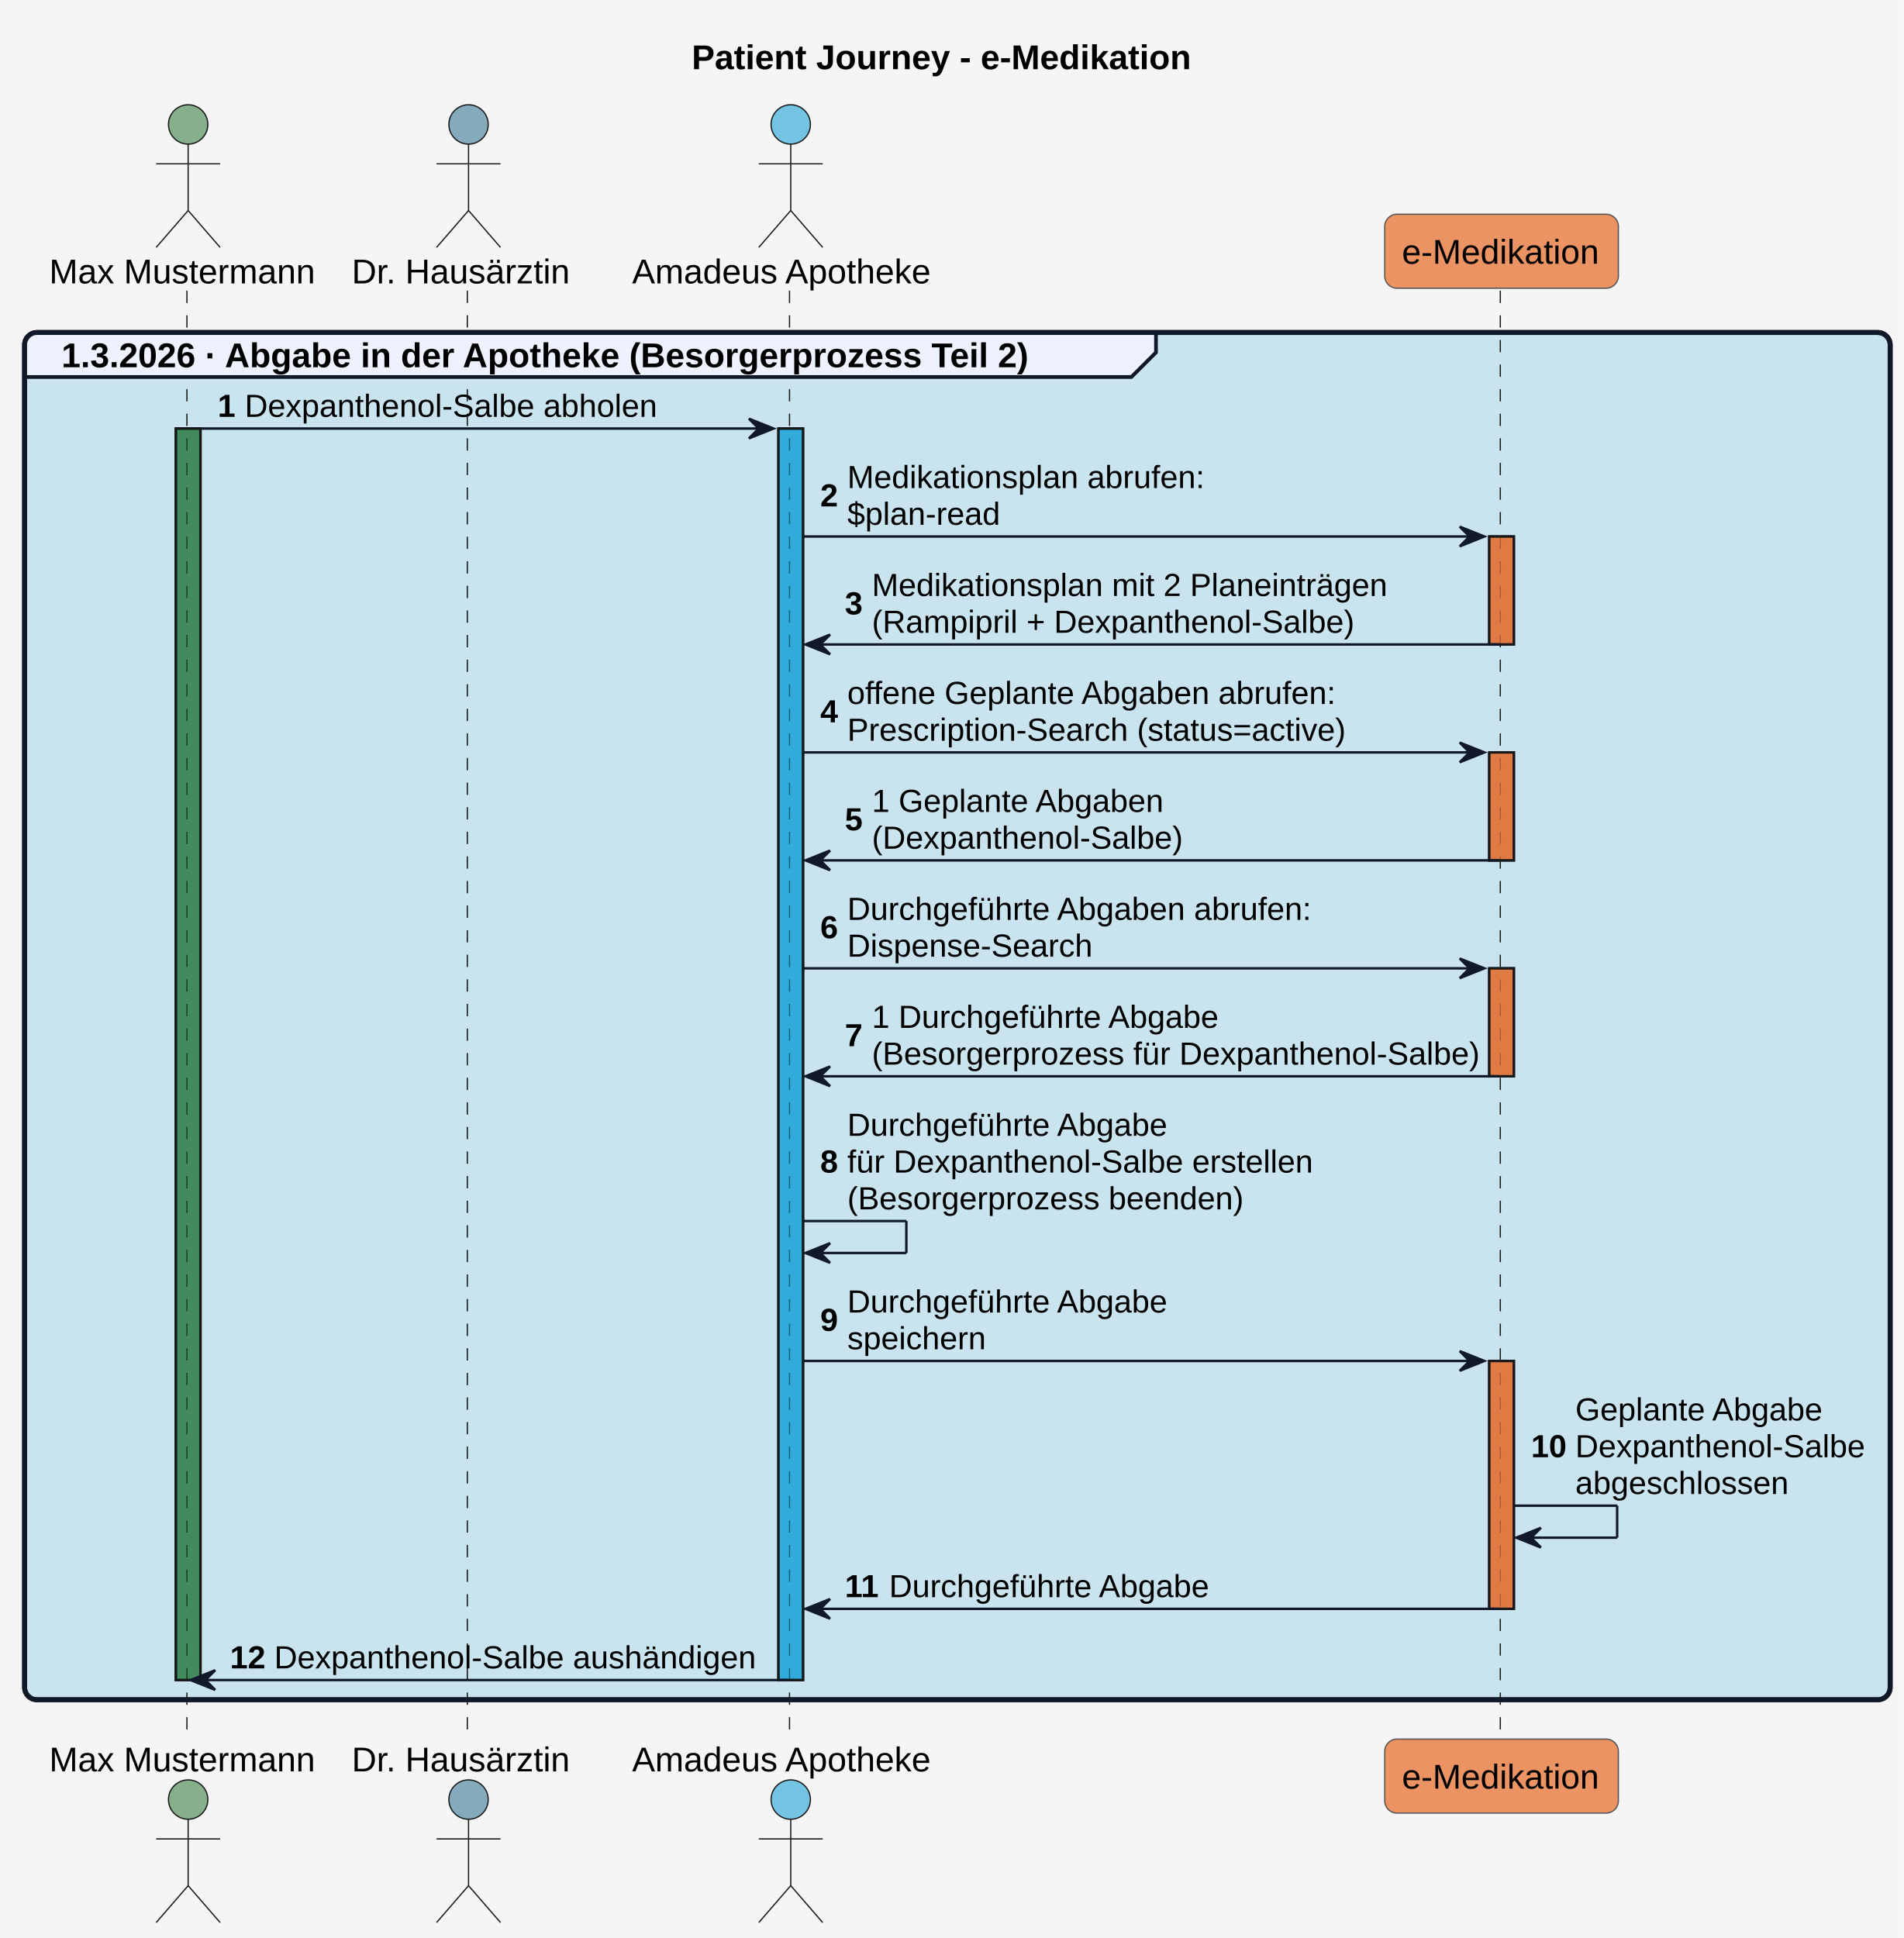
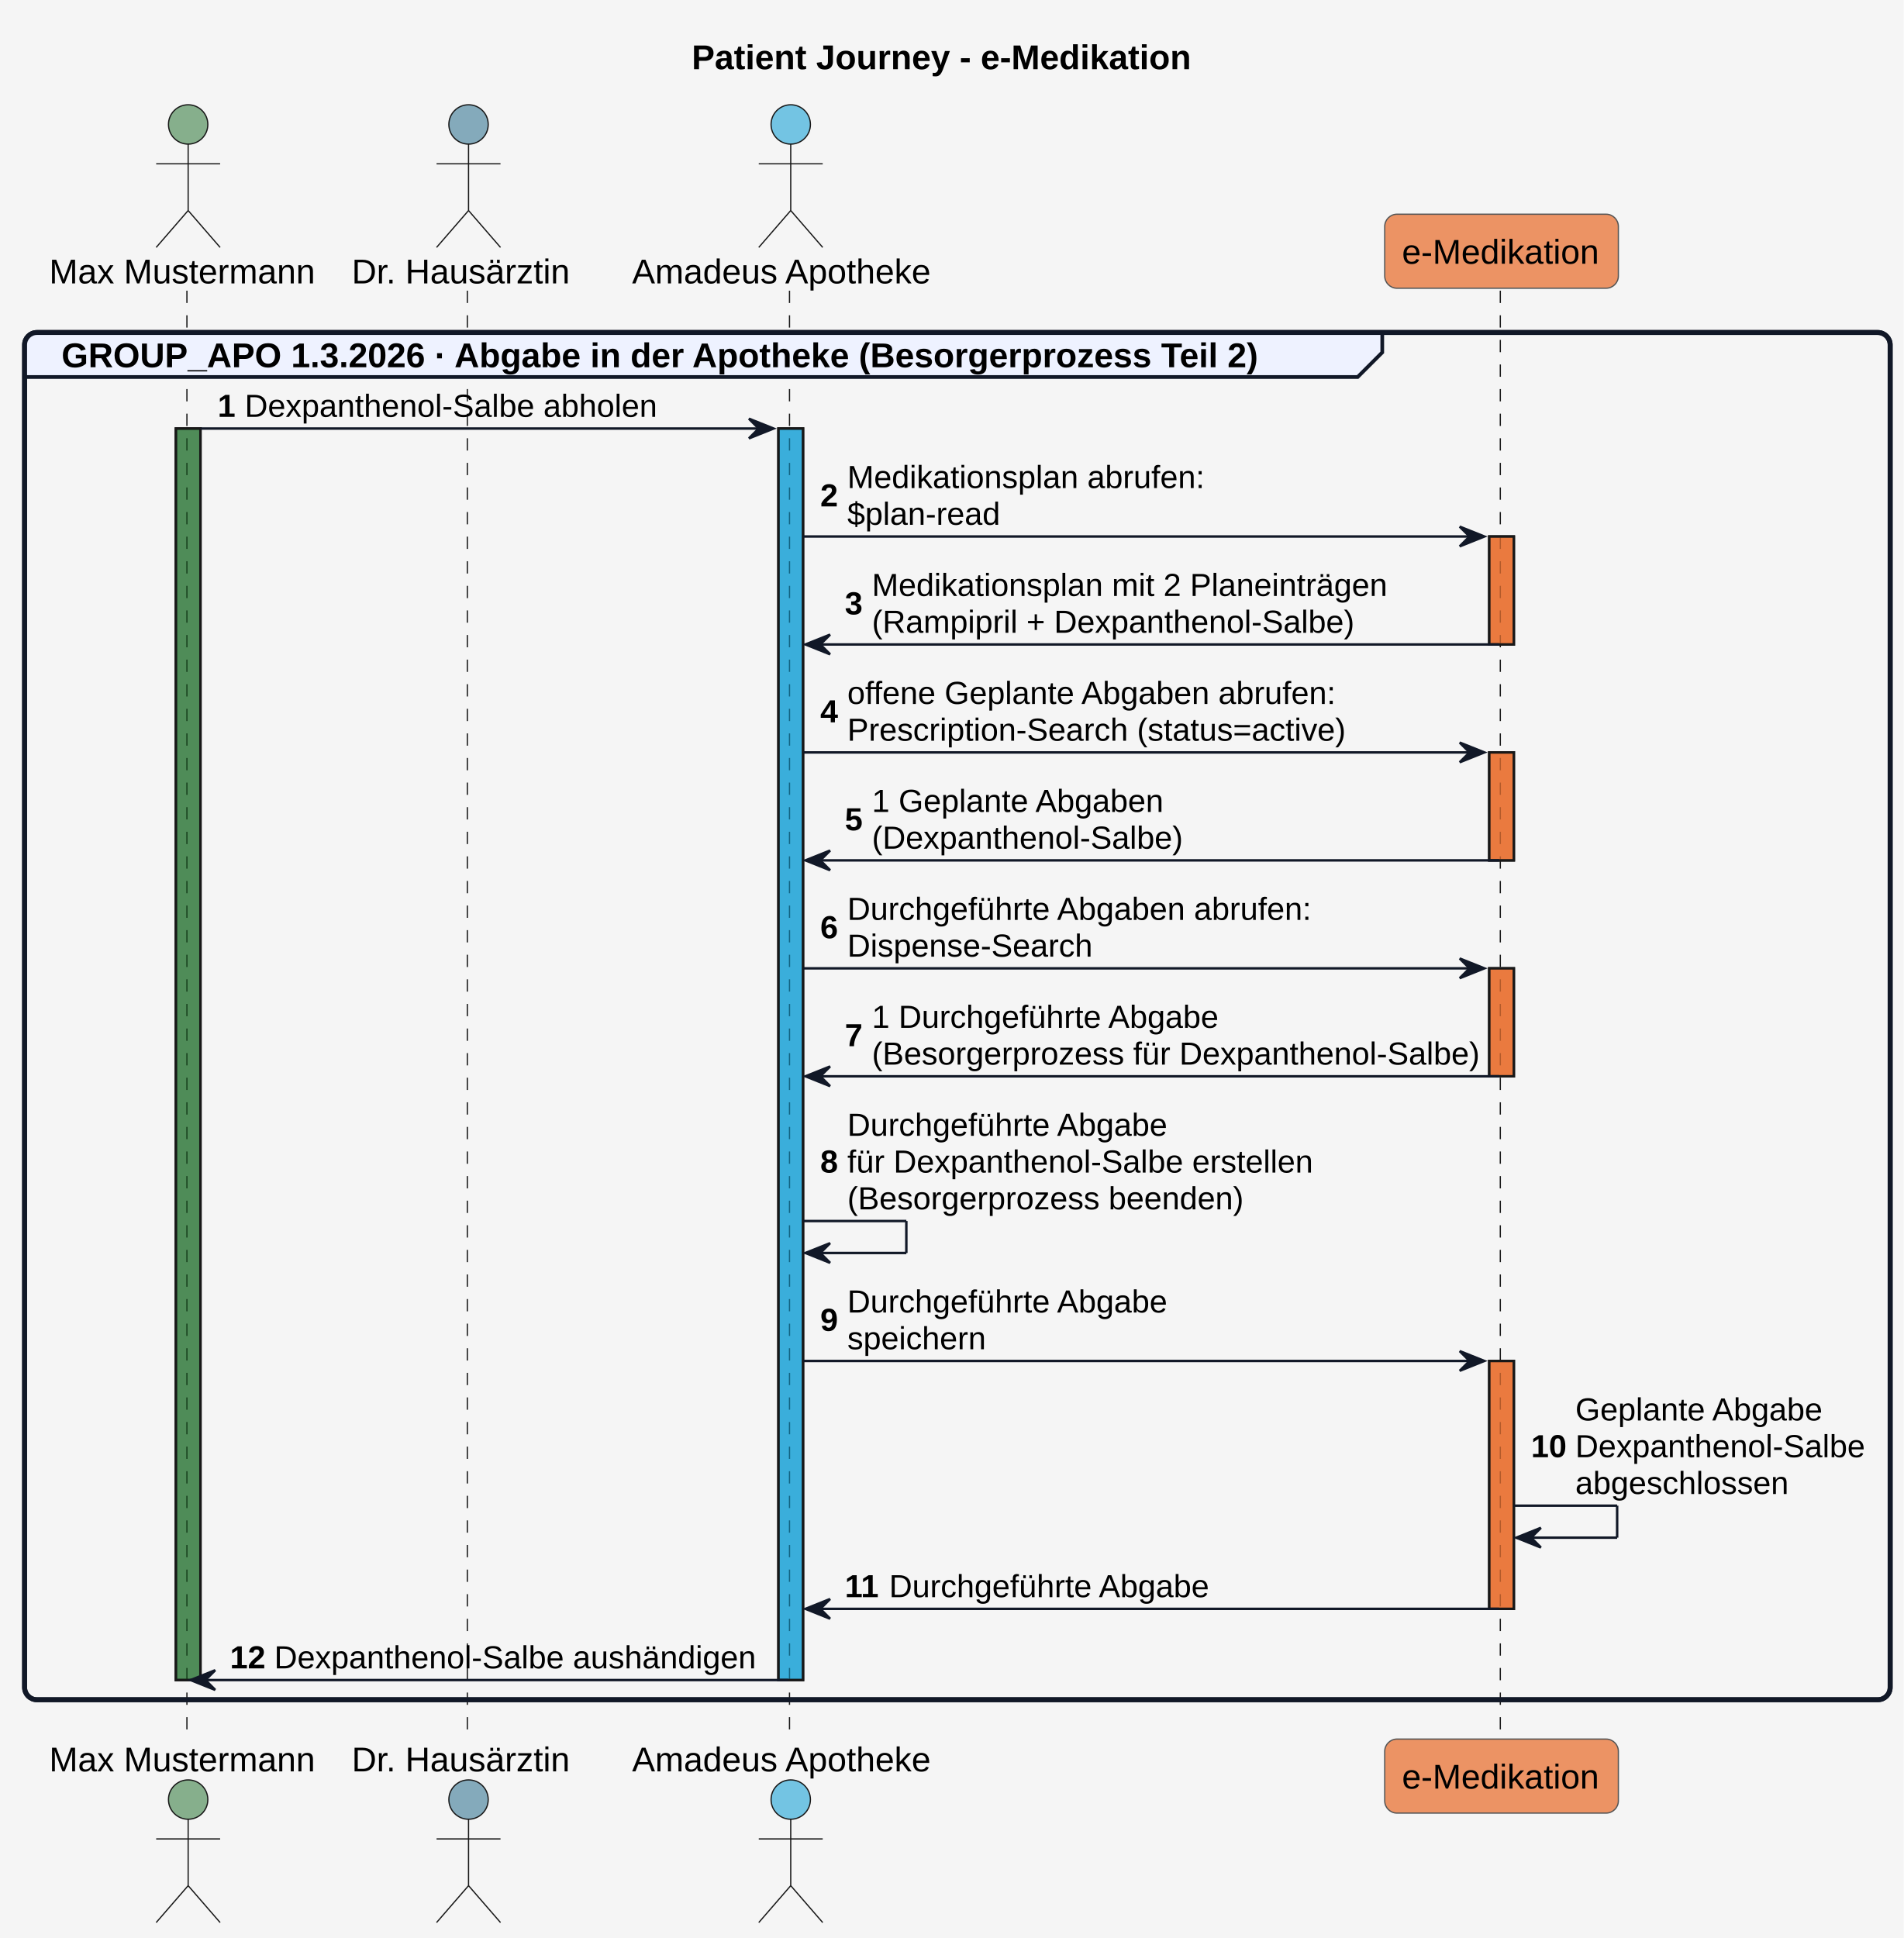
<svg xmlns="http://www.w3.org/2000/svg" contentStyleType="text/css" height="788px" preserveAspectRatio="none" style="width:774px;height:788px;background:#F5F5F5;" version="1.1" viewBox="0 0 774 788" width="774px" zoomAndPan="magnify">
  <defs />
  <g>
    <rect fill="#F5F5F5" height="788" style="stroke:none;stroke-width:1.0;" width="774" x="0" y="0" />
    <text fill="#000000" font-family="Arial" font-size="14" font-weight="bold" lengthAdjust="spacing" textLength="215" x="281.25" y="28.132">Patient Journey - e-Medikation</text>
    <rect fill="#196B24" fill-opacity="0.502" height="508.872" style="stroke:#181818;stroke-width:1.0;" width="10" x="71.5" y="174.245" />
    <rect fill="#0F9ED5" fill-opacity="0.565" height="508.872" style="stroke:#181818;stroke-width:1.0;" width="10" x="316.5" y="174.245" />
    <rect fill="#E97232" fill-opacity="0.741" height="43.898" style="stroke:#181818;stroke-width:1.0;" width="10" x="605.5" y="218.142" />
    <rect fill="#E97232" fill-opacity="0.741" height="43.898" style="stroke:#181818;stroke-width:1.0;" width="10" x="605.5" y="305.937" />
    <rect fill="#E97232" fill-opacity="0.741" height="43.898" style="stroke:#181818;stroke-width:1.0;" width="10" x="605.5" y="393.732" />
    <rect fill="#E97232" fill-opacity="0.741" height="100.795" style="stroke:#181818;stroke-width:1.0;" width="10" x="605.5" y="553.373" />
-     <rect fill="#0F9ED5" fill-opacity="0.188" height="555.919" rx="5" ry="5" style="stroke:#111827;stroke-width:2.0;" width="758.5" x="10" y="135.197" />
+     <rect fill="none" height="555.919" rx="5" ry="5" style="stroke:#111827;stroke-width:2.0;" width="758.5" x="10" y="135.197" />
    <line style="stroke:#181818;stroke-width:0.5;stroke-dasharray:5.0,5.0;" x1="76" x2="76" y1="118.197" y2="708.117" />
    <line style="stroke:#181818;stroke-width:0.5;stroke-dasharray:5.0,5.0;" x1="190" x2="190" y1="118.197" y2="708.117" />
    <line style="stroke:#181818;stroke-width:0.5;stroke-dasharray:5.0,5.0;" x1="321" x2="321" y1="118.197" y2="708.117" />
    <line style="stroke:#181818;stroke-width:0.5;stroke-dasharray:5.0,5.0;" x1="610" x2="610" y1="118.197" y2="708.117" />
    <text fill="#000000" font-family="Arial" font-size="14" lengthAdjust="spacing" textLength="107" x="20" y="115.231">Max Mustermann</text>
    <ellipse cx="76.5" cy="50.599" fill="#196B24" fill-opacity="0.502" rx="8" ry="8" style="stroke:#181818;stroke-width:0.5;" />
    <path d="M76.5,58.599 L76.5,85.599 M63.5,66.599 L89.5,66.599 M76.5,85.599 L63.5,100.599 M76.5,85.599 L89.5,100.599 " fill="none" style="stroke:#181818;stroke-width:0.5;" />
    <text fill="#000000" font-family="Arial" font-size="14" lengthAdjust="spacing" textLength="107" x="20" y="720.249">Max Mustermann</text>
    <ellipse cx="76.5" cy="731.715" fill="#196B24" fill-opacity="0.502" rx="8" ry="8" style="stroke:#181818;stroke-width:0.5;" />
    <path d="M76.5,739.715 L76.5,766.715 M63.5,747.715 L89.5,747.715 M76.5,766.715 L63.5,781.715 M76.5,766.715 L89.5,781.715 " fill="none" style="stroke:#181818;stroke-width:0.5;" />
    <text fill="#000000" font-family="Arial" font-size="14" lengthAdjust="spacing" textLength="89" x="143" y="115.231">Dr. Hausärztin</text>
    <ellipse cx="190.5" cy="50.599" fill="#156082" fill-opacity="0.502" rx="8" ry="8" style="stroke:#181818;stroke-width:0.5;" />
    <path d="M190.5,58.599 L190.5,85.599 M177.5,66.599 L203.5,66.599 M190.5,85.599 L177.5,100.599 M190.5,85.599 L203.5,100.599 " fill="none" style="stroke:#181818;stroke-width:0.5;" />
    <text fill="#000000" font-family="Arial" font-size="14" lengthAdjust="spacing" textLength="89" x="143" y="720.249">Dr. Hausärztin</text>
    <ellipse cx="190.5" cy="731.715" fill="#156082" fill-opacity="0.502" rx="8" ry="8" style="stroke:#181818;stroke-width:0.5;" />
    <path d="M190.5,739.715 L190.5,766.715 M177.5,747.715 L203.5,747.715 M190.5,766.715 L177.5,781.715 M190.5,766.715 L203.5,781.715 " fill="none" style="stroke:#181818;stroke-width:0.5;" />
    <text fill="#000000" font-family="Arial" font-size="14" lengthAdjust="spacing" textLength="123" x="257" y="115.231">Amadeus Apotheke</text>
    <ellipse cx="321.5" cy="50.599" fill="#0F9ED5" fill-opacity="0.565" rx="8" ry="8" style="stroke:#181818;stroke-width:0.5;" />
    <path d="M321.5,58.599 L321.5,85.599 M308.5,66.599 L334.5,66.599 M321.5,85.599 L308.5,100.599 M321.5,85.599 L334.5,100.599 " fill="none" style="stroke:#181818;stroke-width:0.5;" />
    <text fill="#000000" font-family="Arial" font-size="14" lengthAdjust="spacing" textLength="123" x="257" y="720.249">Amadeus Apotheke</text>
    <ellipse cx="321.5" cy="731.715" fill="#0F9ED5" fill-opacity="0.565" rx="8" ry="8" style="stroke:#181818;stroke-width:0.5;" />
    <path d="M321.5,739.715 L321.5,766.715 M308.5,747.715 L334.5,747.715 M321.5,766.715 L308.5,781.715 M321.5,766.715 L334.5,781.715 " fill="none" style="stroke:#181818;stroke-width:0.5;" />
    <rect fill="#E97232" fill-opacity="0.741" height="30.099" rx="5" ry="5" style="stroke:#555555;stroke-width:0.5;" width="95" x="563" y="87.099" />
    <text fill="#000000" font-family="Arial" font-size="14" lengthAdjust="spacing" textLength="81" x="570" y="107.231">e-Medikation</text>
    <rect fill="#E97232" fill-opacity="0.741" height="30.099" rx="5" ry="5" style="stroke:#555555;stroke-width:0.5;" width="95" x="563" y="707.117" />
    <text fill="#000000" font-family="Arial" font-size="14" lengthAdjust="spacing" textLength="81" x="570" y="727.249">e-Medikation</text>
    <rect fill="#196B24" fill-opacity="0.502" height="508.872" style="stroke:#181818;stroke-width:1.0;" width="10" x="71.5" y="174.245" />
    <rect fill="#0F9ED5" fill-opacity="0.565" height="508.872" style="stroke:#181818;stroke-width:1.0;" width="10" x="316.5" y="174.245" />
    <rect fill="#E97232" fill-opacity="0.741" height="43.898" style="stroke:#181818;stroke-width:1.0;" width="10" x="605.5" y="218.142" />
    <rect fill="#E97232" fill-opacity="0.741" height="43.898" style="stroke:#181818;stroke-width:1.0;" width="10" x="605.5" y="305.937" />
    <rect fill="#E97232" fill-opacity="0.741" height="43.898" style="stroke:#181818;stroke-width:1.0;" width="10" x="605.5" y="393.732" />
    <rect fill="#E97232" fill-opacity="0.741" height="100.795" style="stroke:#181818;stroke-width:1.0;" width="10" x="605.5" y="553.373" />
-     <path d="M15,135.197 L470,135.197 L470,143.296 L460,153.296 L10,153.296 L10,140.197 A5,5 0 0 1 15,135.197 " fill="#EEF2FF" style="stroke:#111827;stroke-width:1.5;" />
+     <path d="M15,135.197 L562,135.197 L562,143.296 L552,153.296 L10,153.296 L10,140.197 A5,5 0 0 1 15,135.197 " fill="#EEF2FF" style="stroke:#111827;stroke-width:1.5;" />
    <rect fill="none" height="555.919" rx="5" ry="5" style="stroke:#111827;stroke-width:2.0;" width="758.5" x="10" y="135.197" />
-     <text fill="#000000" font-family="Arial" font-size="14" font-weight="bold" lengthAdjust="spacing" textLength="415" x="25" y="149.329">1.3.2026 · Abgabe in der Apotheke (Besorgerprozess Teil 2)</text>
+     <text fill="#000000" font-family="Arial" font-size="14" font-weight="bold" lengthAdjust="spacing" textLength="507" x="25" y="149.329">GROUP_APO 1.3.2026 · Abgabe in der Apotheke (Besorgerprozess Teil 2)</text>
    <polygon fill="#111827" points="304.5,170.245,314.5,174.245,304.5,178.245,308.5,174.245" style="stroke:#111827;stroke-width:1.0;" />
    <line style="stroke:#111827;stroke-width:1.0;" x1="81.5" x2="310.5" y1="174.245" y2="174.245" />
    <text fill="#000000" font-family="Arial" font-size="13" font-weight="bold" lengthAdjust="spacing" textLength="7" x="88.5" y="169.49">1</text>
    <text fill="#000000" font-family="Arial" font-size="13" lengthAdjust="spacing" textLength="165" x="99.5" y="169.49">Dexpanthenol-Salbe abholen</text>
    <polygon fill="#111827" points="593.5,214.142,603.5,218.142,593.5,222.142,597.5,218.142" style="stroke:#111827;stroke-width:1.0;" />
    <line style="stroke:#111827;stroke-width:1.0;" x1="326.5" x2="599.5" y1="218.142" y2="218.142" />
    <text fill="#000000" font-family="Arial" font-size="13" font-weight="bold" lengthAdjust="spacing" textLength="7" x="333.5" y="205.913">2</text>
    <text fill="#000000" font-family="Arial" font-size="13" lengthAdjust="spacing" textLength="144" x="344.5" y="198.439">Medikationsplan abrufen:</text>
    <text fill="#000000" font-family="Arial" font-size="13" lengthAdjust="spacing" textLength="60" x="344.5" y="213.387">$plan-read</text>
    <polygon fill="#111827" points="337.5,258.04,327.5,262.04,337.5,266.04,333.5,262.04" style="stroke:#111827;stroke-width:1.0;" />
    <line style="stroke:#111827;stroke-width:1.0;" x1="331.5" x2="609.5" y1="262.04" y2="262.04" />
    <text fill="#000000" font-family="Arial" font-size="13" font-weight="bold" lengthAdjust="spacing" textLength="7" x="343.5" y="249.81">3</text>
    <text fill="#000000" font-family="Arial" font-size="13" lengthAdjust="spacing" textLength="210" x="354.5" y="242.336">Medikationsplan mit 2 Planeinträgen</text>
    <text fill="#000000" font-family="Arial" font-size="13" lengthAdjust="spacing" textLength="194" x="354.5" y="257.285">(Rampipril + Dexpanthenol-Salbe)</text>
    <polygon fill="#111827" points="593.5,301.937,603.5,305.937,593.5,309.937,597.5,305.937" style="stroke:#111827;stroke-width:1.0;" />
    <line style="stroke:#111827;stroke-width:1.0;" x1="326.5" x2="599.5" y1="305.937" y2="305.937" />
    <text fill="#000000" font-family="Arial" font-size="13" font-weight="bold" lengthAdjust="spacing" textLength="7" x="333.5" y="293.708">4</text>
    <text fill="#000000" font-family="Arial" font-size="13" lengthAdjust="spacing" textLength="195" x="344.5" y="286.233">offene Geplante Abgaben abrufen:</text>
    <text fill="#000000" font-family="Arial" font-size="13" lengthAdjust="spacing" textLength="203" x="344.5" y="301.182">Prescription-Search (status=active)</text>
    <polygon fill="#111827" points="337.5,345.834,327.5,349.834,337.5,353.834,333.5,349.834" style="stroke:#111827;stroke-width:1.0;" />
    <line style="stroke:#111827;stroke-width:1.0;" x1="331.5" x2="609.5" y1="349.834" y2="349.834" />
    <text fill="#000000" font-family="Arial" font-size="13" font-weight="bold" lengthAdjust="spacing" textLength="7" x="343.5" y="337.605">5</text>
    <text fill="#000000" font-family="Arial" font-size="13" lengthAdjust="spacing" textLength="118" x="354.5" y="330.131">1 Geplante Abgaben</text>
    <text fill="#000000" font-family="Arial" font-size="13" lengthAdjust="spacing" textLength="124" x="354.5" y="345.08">(Dexpanthenol-Salbe)</text>
    <polygon fill="#111827" points="593.5,389.732,603.5,393.732,593.5,397.732,597.5,393.732" style="stroke:#111827;stroke-width:1.0;" />
    <line style="stroke:#111827;stroke-width:1.0;" x1="326.5" x2="599.5" y1="393.732" y2="393.732" />
    <text fill="#000000" font-family="Arial" font-size="13" font-weight="bold" lengthAdjust="spacing" textLength="7" x="333.5" y="381.503">6</text>
    <text fill="#000000" font-family="Arial" font-size="13" lengthAdjust="spacing" textLength="185" x="344.5" y="374.028">Durchgeführte Abgaben abrufen:</text>
    <text fill="#000000" font-family="Arial" font-size="13" lengthAdjust="spacing" textLength="99" x="344.5" y="388.977">Dispense-Search</text>
    <polygon fill="#111827" points="337.5,433.629,327.5,437.629,337.5,441.629,333.5,437.629" style="stroke:#111827;stroke-width:1.0;" />
    <line style="stroke:#111827;stroke-width:1.0;" x1="331.5" x2="609.5" y1="437.629" y2="437.629" />
    <text fill="#000000" font-family="Arial" font-size="13" font-weight="bold" lengthAdjust="spacing" textLength="7" x="343.5" y="425.4">7</text>
    <text fill="#000000" font-family="Arial" font-size="13" lengthAdjust="spacing" textLength="139" x="354.5" y="417.926">1 Durchgeführte Abgabe</text>
    <text fill="#000000" font-family="Arial" font-size="13" lengthAdjust="spacing" textLength="244" x="354.5" y="432.875">(Besorgerprozess für Dexpanthenol-Salbe)</text>
    <line style="stroke:#111827;stroke-width:1.0;" x1="326.5" x2="368.5" y1="496.476" y2="496.476" />
    <line style="stroke:#111827;stroke-width:1.0;" x1="368.5" x2="368.5" y1="496.476" y2="509.476" />
    <line style="stroke:#111827;stroke-width:1.0;" x1="327.5" x2="368.5" y1="509.476" y2="509.476" />
    <polygon fill="#111827" points="337.5,505.476,327.5,509.476,337.5,513.476,333.5,509.476" style="stroke:#111827;stroke-width:1.0;" />
    <text fill="#000000" font-family="Arial" font-size="13" font-weight="bold" lengthAdjust="spacing" textLength="7" x="333.5" y="476.772">8</text>
    <text fill="#000000" font-family="Arial" font-size="13" lengthAdjust="spacing" textLength="128" x="344.5" y="461.823">Durchgeführte Abgabe</text>
    <text fill="#000000" font-family="Arial" font-size="13" lengthAdjust="spacing" textLength="187" x="344.5" y="476.772">für Dexpanthenol-Salbe erstellen</text>
    <text fill="#000000" font-family="Arial" font-size="13" lengthAdjust="spacing" textLength="159" x="344.5" y="491.721">(Besorgerprozess beenden)</text>
    <polygon fill="#111827" points="593.5,549.373,603.5,553.373,593.5,557.373,597.5,553.373" style="stroke:#111827;stroke-width:1.0;" />
    <line style="stroke:#111827;stroke-width:1.0;" x1="326.5" x2="599.5" y1="553.373" y2="553.373" />
    <text fill="#000000" font-family="Arial" font-size="13" font-weight="bold" lengthAdjust="spacing" textLength="7" x="333.5" y="541.144">9</text>
    <text fill="#000000" font-family="Arial" font-size="13" lengthAdjust="spacing" textLength="128" x="344.5" y="533.669">Durchgeführte Abgabe</text>
    <text fill="#000000" font-family="Arial" font-size="13" lengthAdjust="spacing" textLength="56" x="344.5" y="548.618">speichern</text>
    <line style="stroke:#111827;stroke-width:1.0;" x1="615.5" x2="657.5" y1="612.219" y2="612.219" />
    <line style="stroke:#111827;stroke-width:1.0;" x1="657.5" x2="657.5" y1="612.219" y2="625.219" />
    <line style="stroke:#111827;stroke-width:1.0;" x1="616.5" x2="657.5" y1="625.219" y2="625.219" />
    <polygon fill="#111827" points="626.5,621.219,616.5,625.219,626.5,629.219,622.5,625.219" style="stroke:#111827;stroke-width:1.0;" />
    <text fill="#000000" font-family="Arial" font-size="13" font-weight="bold" lengthAdjust="spacing" textLength="14" x="622.5" y="592.516">10</text>
    <text fill="#000000" font-family="Arial" font-size="13" lengthAdjust="spacing" textLength="100" x="640.5" y="577.567">Geplante Abgabe</text>
    <text fill="#000000" font-family="Arial" font-size="13" lengthAdjust="spacing" textLength="116" x="640.5" y="592.516">Dexpanthenol-Salbe</text>
    <text fill="#000000" font-family="Arial" font-size="13" lengthAdjust="spacing" textLength="87" x="640.5" y="607.464">abgeschlossen</text>
    <polygon fill="#111827" points="337.5,650.168,327.5,654.168,337.5,658.168,333.5,654.168" style="stroke:#111827;stroke-width:1.0;" />
    <line style="stroke:#111827;stroke-width:1.0;" x1="331.5" x2="609.5" y1="654.168" y2="654.168" />
    <text fill="#000000" font-family="Arial" font-size="13" font-weight="bold" lengthAdjust="spacing" textLength="14" x="343.5" y="649.413">11</text>
    <text fill="#000000" font-family="Arial" font-size="13" lengthAdjust="spacing" textLength="128" x="361.5" y="649.413">Durchgeführte Abgabe</text>
    <polygon fill="#111827" points="87.5,679.117,77.5,683.117,87.5,687.117,83.5,683.117" style="stroke:#111827;stroke-width:1.0;" />
    <line style="stroke:#111827;stroke-width:1.0;" x1="81.5" x2="320.5" y1="683.117" y2="683.117" />
    <text fill="#000000" font-family="Arial" font-size="13" font-weight="bold" lengthAdjust="spacing" textLength="14" x="93.5" y="678.362">12</text>
    <text fill="#000000" font-family="Arial" font-size="13" lengthAdjust="spacing" textLength="193" x="111.5" y="678.362">Dexpanthenol-Salbe aushändigen</text>
  </g>
</svg>
